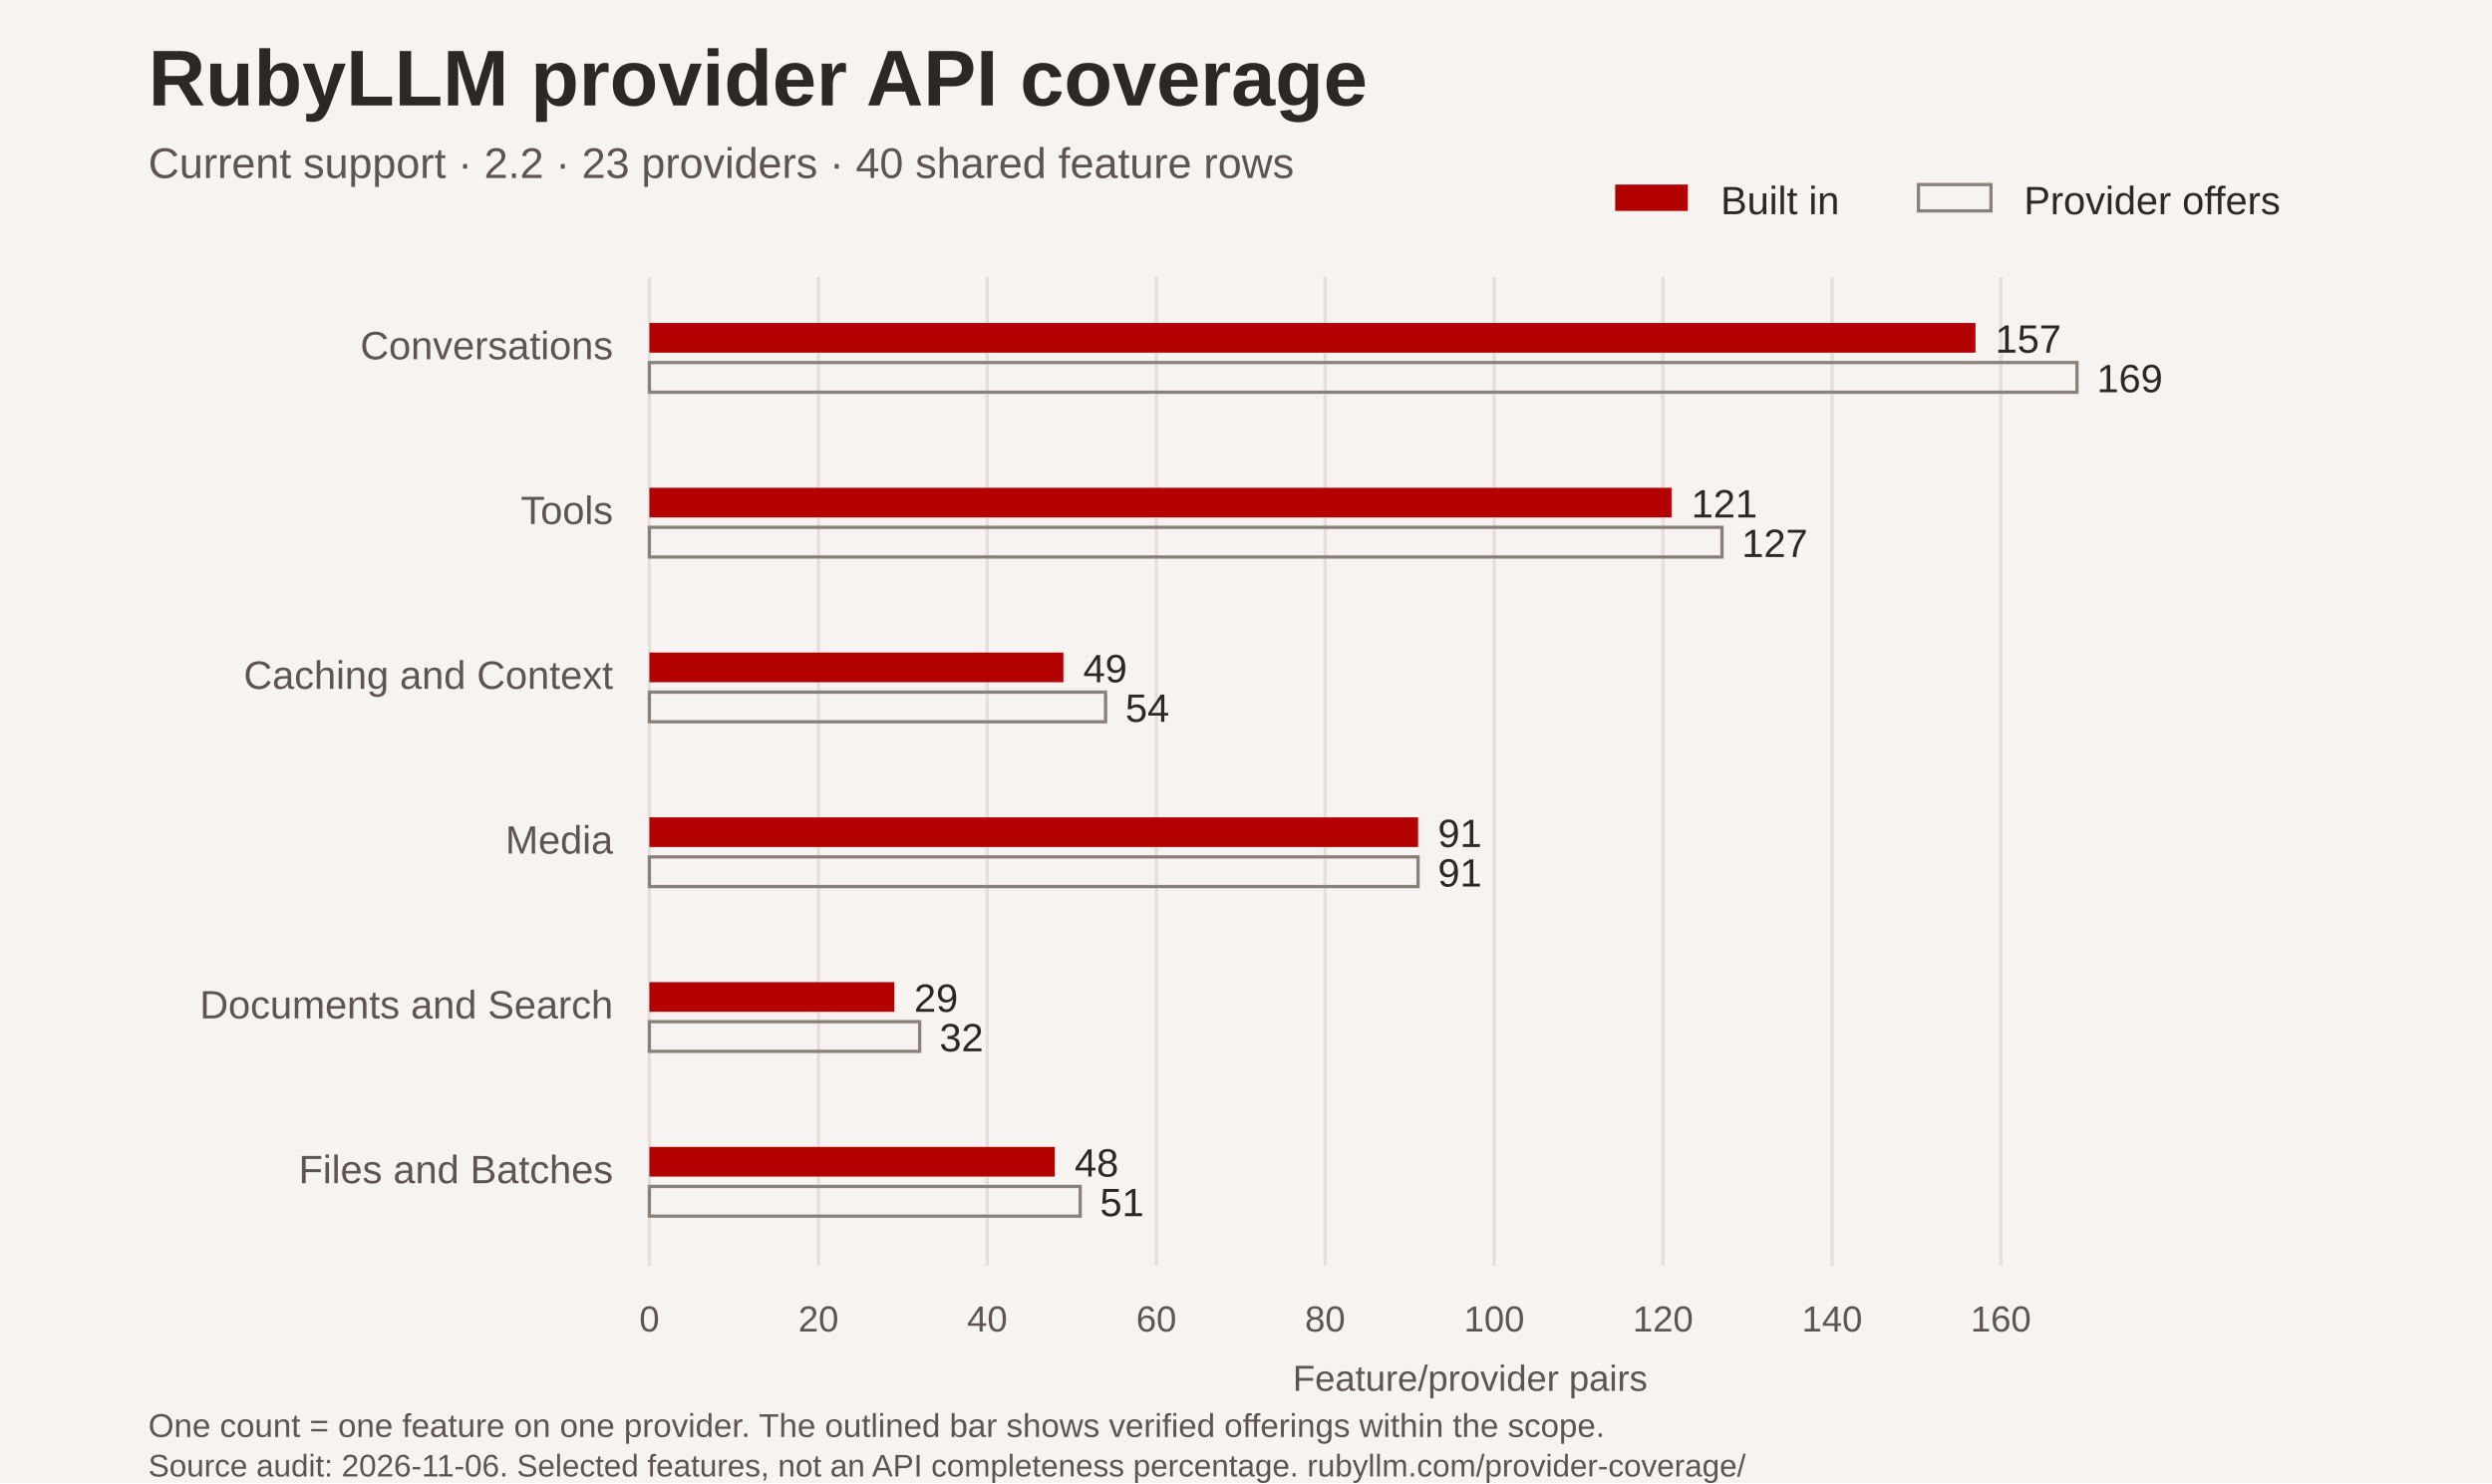
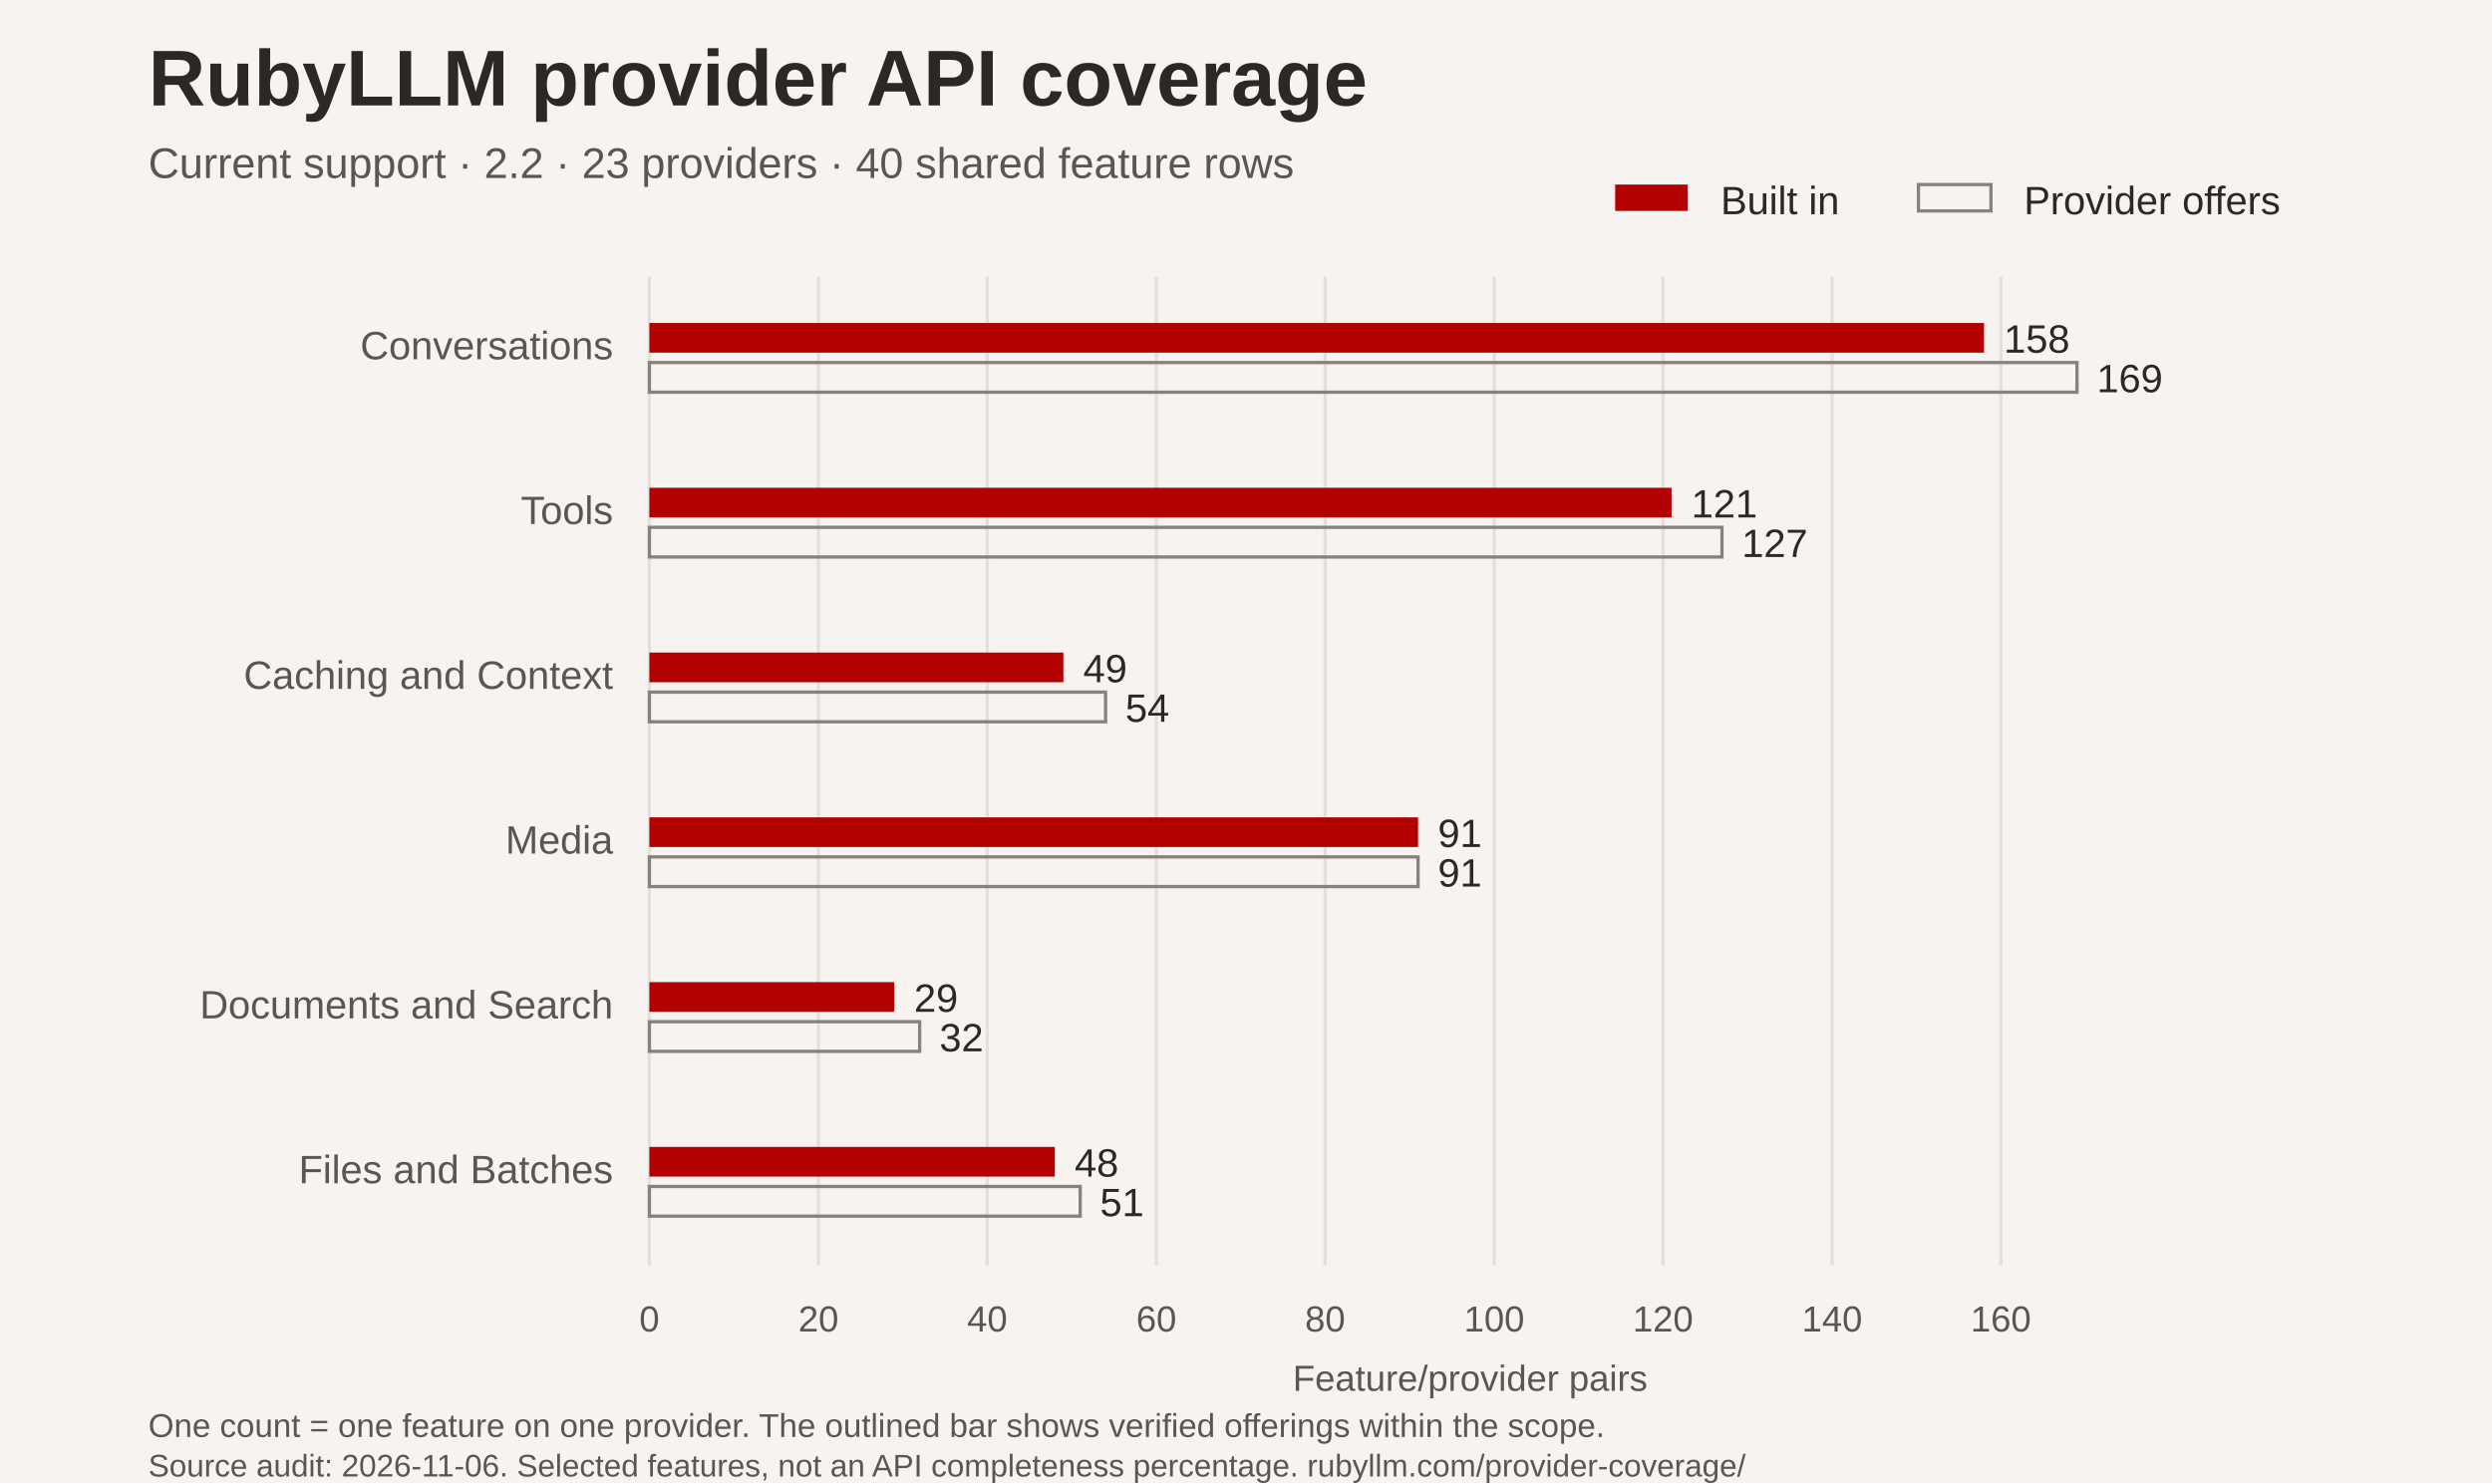
<svg xmlns="http://www.w3.org/2000/svg" width="756" height="450" viewBox="0 0 756 450" font-family="Liberation Sans, Arial, Helvetica, sans-serif" role="img" aria-labelledby="coverage-chart-title coverage-chart-description">
  <rect width="756" height="450" fill="#f7f3f1" />
  <text x="45" y="32" font-size="24" font-weight="700" fill="#2c2825">RubyLLM provider API coverage</text>
  <text x="45" y="54" font-size="13" fill="#5c5551">Current support · 2.2 · 23 providers · 40 shared feature rows</text>
  <rect x="490" y="56" width="22" height="8" fill="#b30000" />
  <text x="522" y="65" font-size="12" fill="#2c2825">Built in</text>
  <rect x="582" y="56" width="22" height="8" fill="none" stroke="#8a817c" />
  <text x="614" y="65" font-size="12" fill="#2c2825">Provider offers</text>
  <line x1="197.0" y1="84" x2="197.0" y2="384" stroke="#e5dfdb" />
  <text x="197.0" y="404" font-size="11" text-anchor="middle" fill="#5c5551">0</text>
  <line x1="248.3" y1="84" x2="248.3" y2="384" stroke="#e5dfdb" />
  <text x="248.3" y="404" font-size="11" text-anchor="middle" fill="#5c5551">20</text>
  <line x1="299.5" y1="84" x2="299.5" y2="384" stroke="#e5dfdb" />
  <text x="299.5" y="404" font-size="11" text-anchor="middle" fill="#5c5551">40</text>
  <line x1="350.8" y1="84" x2="350.8" y2="384" stroke="#e5dfdb" />
  <text x="350.8" y="404" font-size="11" text-anchor="middle" fill="#5c5551">60</text>
  <line x1="402.0" y1="84" x2="402.0" y2="384" stroke="#e5dfdb" />
  <text x="402.0" y="404" font-size="11" text-anchor="middle" fill="#5c5551">80</text>
  <line x1="453.3" y1="84" x2="453.3" y2="384" stroke="#e5dfdb" />
  <text x="453.3" y="404" font-size="11" text-anchor="middle" fill="#5c5551">100</text>
  <line x1="504.5" y1="84" x2="504.5" y2="384" stroke="#e5dfdb" />
  <text x="504.5" y="404" font-size="11" text-anchor="middle" fill="#5c5551">120</text>
  <line x1="555.8" y1="84" x2="555.8" y2="384" stroke="#e5dfdb" />
  <text x="555.8" y="404" font-size="11" text-anchor="middle" fill="#5c5551">140</text>
  <line x1="607.0" y1="84" x2="607.0" y2="384" stroke="#e5dfdb" />
  <text x="607.0" y="404" font-size="11" text-anchor="middle" fill="#5c5551">160</text>
  <text x="186" y="109" font-size="12" text-anchor="end" fill="#5c5551">Conversations</text>
-   <rect x="197" y="98" width="402.3" height="9" fill="#b30000" />
-   <text x="605.3" y="107" font-size="12" fill="#2c2825">157</text>
+   <rect x="197" y="98" width="404.9" height="9" fill="#b30000" />
+   <text x="607.9" y="107" font-size="12" fill="#2c2825">158</text>
  <rect x="197" y="110" width="433.1" height="9" fill="none" stroke="#8a817c" />
  <text x="636.1" y="119" font-size="12" fill="#2c2825">169</text>
  <text x="186" y="159" font-size="12" text-anchor="end" fill="#5c5551">Tools</text>
  <rect x="197" y="148" width="310.1" height="9" fill="#b30000" />
  <text x="513.1" y="157" font-size="12" fill="#2c2825">121</text>
  <rect x="197" y="160" width="325.4" height="9" fill="none" stroke="#8a817c" />
  <text x="528.4" y="169" font-size="12" fill="#2c2825">127</text>
  <text x="186" y="209" font-size="12" text-anchor="end" fill="#5c5551">Caching and Context</text>
  <rect x="197" y="198" width="125.6" height="9" fill="#b30000" />
  <text x="328.6" y="207" font-size="12" fill="#2c2825">49</text>
  <rect x="197" y="210" width="138.4" height="9" fill="none" stroke="#8a817c" />
  <text x="341.4" y="219" font-size="12" fill="#2c2825">54</text>
  <text x="186" y="259" font-size="12" text-anchor="end" fill="#5c5551">Media</text>
  <rect x="197" y="248" width="233.2" height="9" fill="#b30000" />
  <text x="436.2" y="257" font-size="12" fill="#2c2825">91</text>
  <rect x="197" y="260" width="233.2" height="9" fill="none" stroke="#8a817c" />
  <text x="436.2" y="269" font-size="12" fill="#2c2825">91</text>
  <text x="186" y="309" font-size="12" text-anchor="end" fill="#5c5551">Documents and Search</text>
  <rect x="197" y="298" width="74.3" height="9" fill="#b30000" />
  <text x="277.3" y="307" font-size="12" fill="#2c2825">29</text>
  <rect x="197" y="310" width="82.0" height="9" fill="none" stroke="#8a817c" />
  <text x="285.0" y="319" font-size="12" fill="#2c2825">32</text>
  <text x="186" y="359" font-size="12" text-anchor="end" fill="#5c5551">Files and Batches</text>
  <rect x="197" y="348" width="123.0" height="9" fill="#b30000" />
  <text x="326.0" y="357" font-size="12" fill="#2c2825">48</text>
  <rect x="197" y="360" width="130.7" height="9" fill="none" stroke="#8a817c" />
  <text x="333.7" y="369" font-size="12" fill="#2c2825">51</text>
  <text x="446" y="422" font-size="11" text-anchor="middle" fill="#5c5551">Feature/provider pairs</text>
  <text x="45" y="436" font-size="10" fill="#5c5551">One count = one feature on one provider. The outlined bar shows verified offerings within the scope.</text>
  <text x="45" y="448" font-size="9.5" fill="#5c5551">Source audit: 2026-11-06. Selected features, not an API completeness percentage. rubyllm.com/provider-coverage/</text>
</svg>
